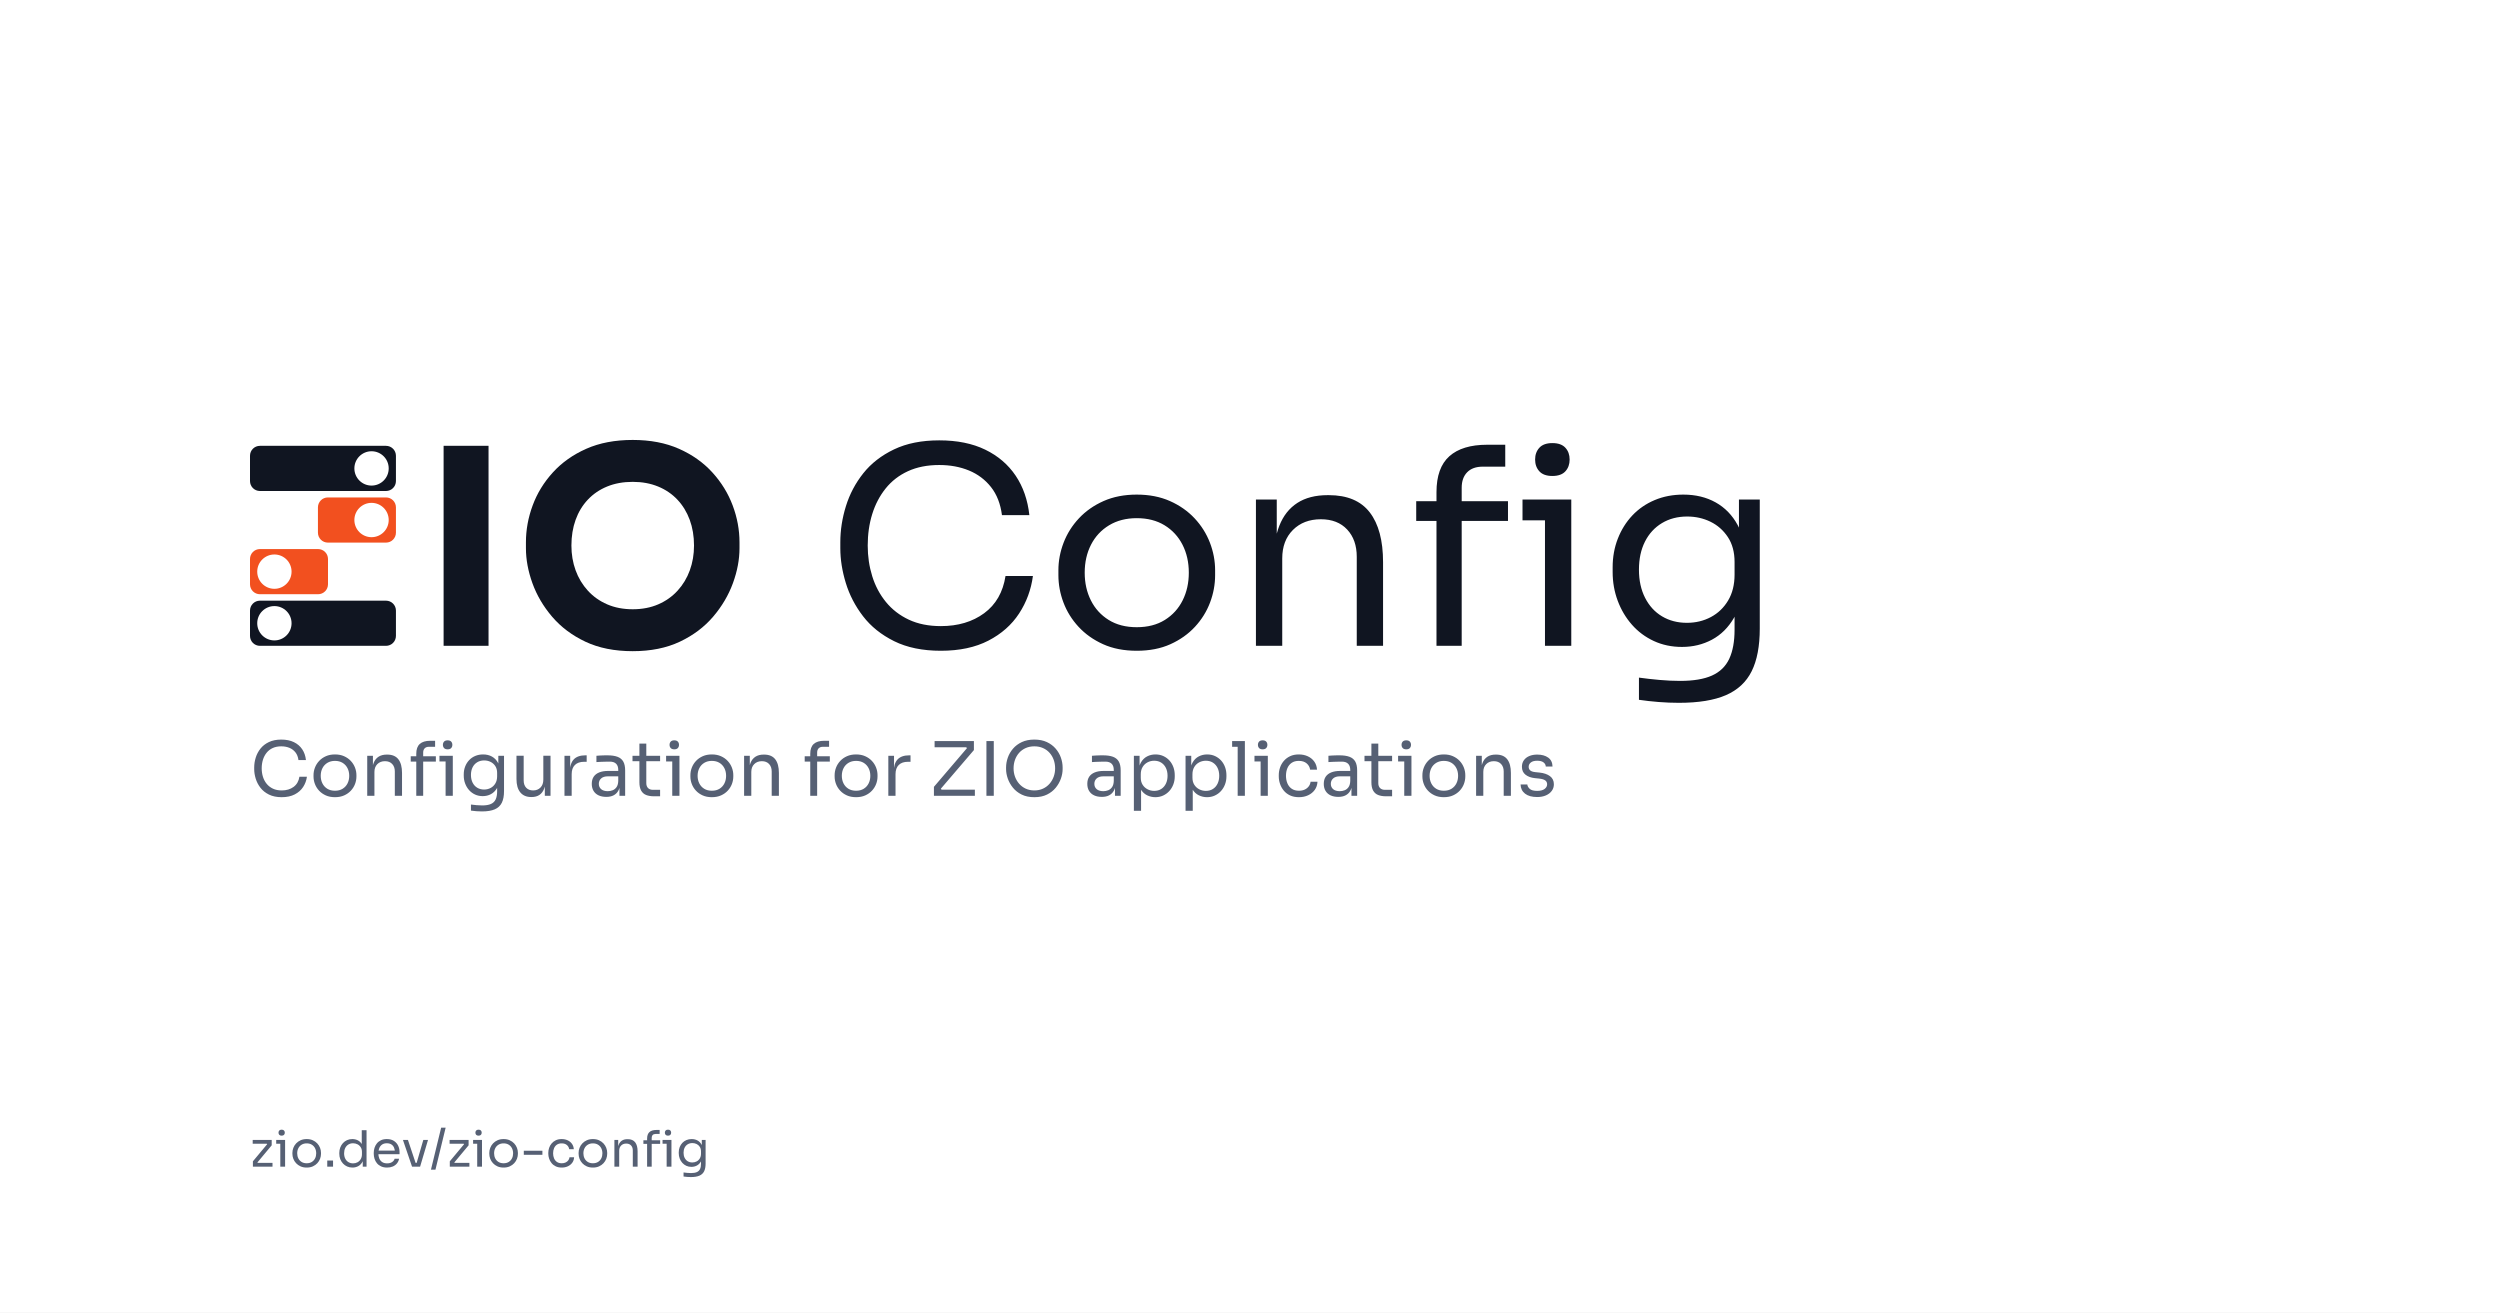
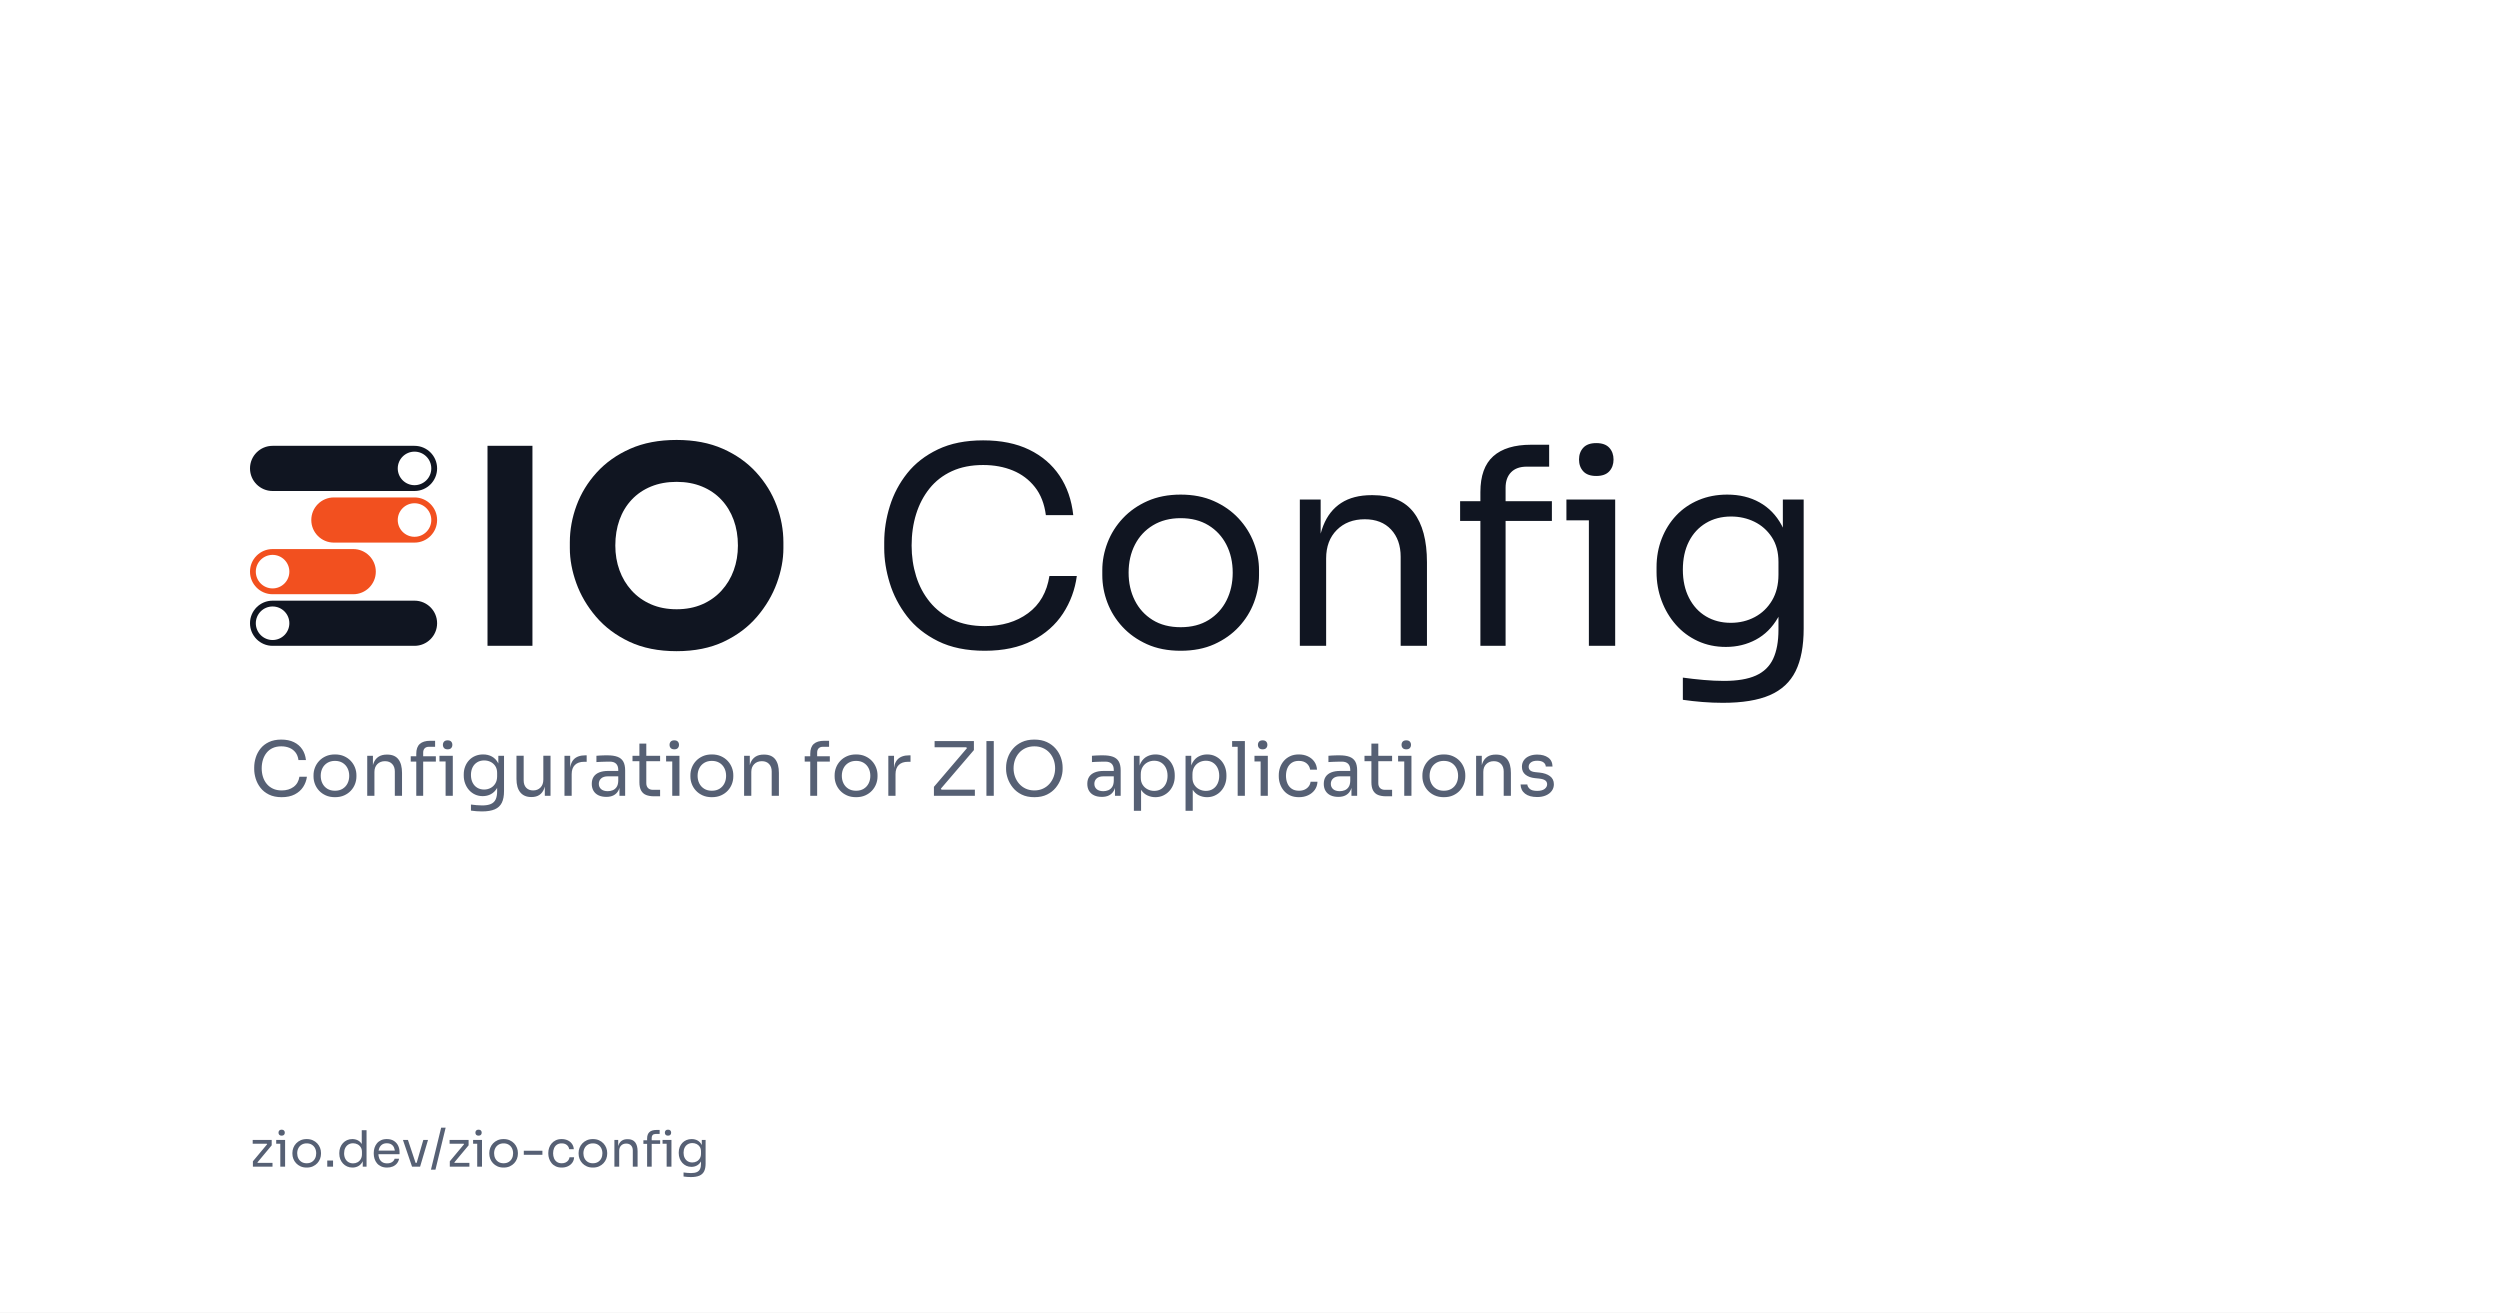
<svg xmlns="http://www.w3.org/2000/svg" width="1200" height="630" viewBox="0 0 1200 630">
  <rect width="100%" height="100%" fill="#FFFFFF" />
  <mask id="z3">
    <rect x="-5000" y="-5000" width="10000" height="10000" fill="#fff" />
-     <circle cx="178.34" cy="224.84" r="8.24" fill="#000" />
-     <circle cx="178.34" cy="249.61" r="8.24" fill="#000" />
-     <circle cx="131.71" cy="274.39" r="8.24" fill="#000" />
-     <circle cx="131.71" cy="299.16" r="8.24" fill="#000" />
+     <circle cx="198.97" cy="224.84" r="8.05" fill="#000" />
+     <circle cx="198.97" cy="249.61" r="8.05" fill="#000" />
+     <circle cx="130.84" cy="274.39" r="8.05" fill="#000" />
+     <circle cx="130.84" cy="299.16" r="8.05" fill="#000" />
  </mask>
  <g mask="url(#z3)">
-     <rect x="120.00" y="214.00" width="70.05" height="21.68" rx="4.77" fill="#101521" />
-     <rect x="152.61" y="238.77" width="37.44" height="21.68" rx="4.77" fill="#F2501F" />
-     <rect x="120.00" y="263.55" width="37.44" height="21.68" rx="4.77" fill="#F2501F" />
-     <rect x="120.00" y="288.32" width="70.05" height="21.68" rx="4.77" fill="#101521" />
+     <rect x="120.00" y="214.00" width="89.81" height="21.68" rx="10.84" fill="#101521" />
+     <rect x="149.42" y="238.77" width="60.39" height="21.68" rx="10.84" fill="#F2501F" />
+     <rect x="120.00" y="263.55" width="60.39" height="21.68" rx="10.84" fill="#F2501F" />
+     <rect x="120.00" y="288.32" width="89.81" height="21.68" rx="10.84" fill="#101521" />
  </g>
-   <path d="M212.931 310.0V214.0H234.498V310.0ZM303.704 312.564Q290.619 312.564 280.986 308.011Q271.353 303.458 265.008 296.011Q258.663 288.564 255.556 279.918Q252.449 271.271 252.449 263.184V260.29Q252.449 251.348 255.671 242.619Q258.893 233.89 265.37 226.773Q271.846 219.655 281.413 215.414Q290.981 211.173 303.704 211.173Q316.328 211.173 325.896 215.414Q335.463 219.655 341.939 226.773Q348.416 233.89 351.687 242.619Q354.959 251.348 354.959 260.29V263.184Q354.959 271.271 351.802 279.918Q348.646 288.564 342.301 296.011Q335.956 303.458 326.323 308.011Q316.69 312.564 303.704 312.564ZM303.704 292.444Q310.542 292.444 315.983 290.077Q321.424 287.71 325.271 283.485Q329.118 279.26 331.123 273.737Q333.128 268.214 333.128 261.868Q333.128 255.129 331.074 249.54Q329.019 243.951 325.172 239.858Q321.326 235.764 315.885 233.529Q310.444 231.293 303.704 231.293Q296.865 231.293 291.424 233.529Q285.983 235.764 282.137 239.858Q278.29 243.951 276.285 249.54Q274.279 255.129 274.279 261.868Q274.279 268.214 276.285 273.737Q278.29 279.26 282.137 283.485Q285.983 287.71 291.424 290.077Q296.865 292.444 303.704 292.444Z" fill="#101521" />
-   <path d="M451.616 312.367Q438.465 312.367 429.194 307.764Q419.923 303.162 414.268 295.797Q408.613 288.433 405.983 279.819Q403.353 271.205 403.353 263.184V260.29Q403.353 251.611 406.049 242.932Q408.745 234.252 414.4 227.151Q420.055 220.049 429.128 215.71Q438.202 211.37 450.827 211.37Q463.715 211.37 472.92 215.841Q482.126 220.312 487.518 228.334Q492.909 236.356 494.093 247.271H480.942Q479.89 239.118 475.682 233.792Q471.474 228.466 465.096 225.836Q458.718 223.205 450.827 223.205Q442.279 223.205 435.835 226.164Q429.391 229.123 425.118 234.449Q420.844 239.775 418.674 246.745Q416.504 253.715 416.504 261.868Q416.504 269.627 418.674 276.597Q420.844 283.567 425.249 288.959Q429.655 294.351 436.23 297.441Q442.805 300.532 451.616 300.532Q463.978 300.532 472.394 294.351Q480.811 288.17 482.652 276.466H495.802Q494.487 286.329 489.161 294.482Q483.835 302.636 474.433 307.501Q465.03 312.367 451.616 312.367ZM545.644 312.367Q536.438 312.367 529.468 309.211Q522.498 306.055 517.698 300.86Q512.898 295.666 510.465 289.222Q508.033 282.778 508.033 276.071V273.704Q508.033 266.997 510.531 260.488Q513.03 253.978 517.896 248.784Q522.761 243.589 529.731 240.499Q536.701 237.408 545.644 237.408Q554.586 237.408 561.556 240.499Q568.526 243.589 573.391 248.784Q578.257 253.978 580.756 260.488Q583.255 266.997 583.255 273.704V276.071Q583.255 282.778 580.822 289.222Q578.389 295.666 573.589 300.86Q568.789 306.055 561.819 309.211Q554.849 312.367 545.644 312.367ZM545.644 301.058Q553.534 301.058 559.123 297.573Q564.712 294.088 567.671 288.17Q570.63 282.252 570.63 274.888Q570.63 267.392 567.605 261.474Q564.581 255.556 558.991 252.137Q553.402 248.718 545.644 248.718Q538.016 248.718 532.361 252.137Q526.707 255.556 523.682 261.474Q520.657 267.392 520.657 274.888Q520.657 282.252 523.616 288.17Q526.575 294.088 532.164 297.573Q537.753 301.058 545.644 301.058ZM602.849 310.0V239.775H612.844V269.89H611.265Q611.265 259.501 614.093 252.334Q616.92 245.167 622.707 241.419Q628.493 237.671 637.304 237.671H637.83Q651.112 237.671 657.49 245.956Q663.868 254.241 663.868 269.89V310.0H651.244V267.26Q651.244 259.107 646.641 254.175Q642.038 249.244 634.016 249.244Q625.731 249.244 620.602 254.373Q615.474 259.501 615.474 268.049V310.0ZM689.512 310.0V236.225Q689.512 224.521 695.693 218.997Q701.874 213.474 713.841 213.474H722.52V223.995H711.737Q706.871 223.995 704.241 226.69Q701.611 229.386 701.611 234.121V310.0ZM679.781 250.033V240.564H723.835V250.033ZM741.589 310.0V239.775H754.213V310.0ZM730.805 249.77V239.775H754.213V249.77ZM745.139 228.466Q740.931 228.466 738.893 226.23Q736.855 223.995 736.855 220.575Q736.855 217.156 738.893 214.921Q740.931 212.685 745.139 212.685Q749.348 212.685 751.386 214.921Q753.424 217.156 753.424 220.575Q753.424 223.995 751.386 226.23Q749.348 228.466 745.139 228.466ZM805.896 337.353Q801.03 337.353 796.098 336.959Q791.167 336.564 786.696 335.907V325.255Q791.43 325.912 796.624 326.373Q801.819 326.833 806.422 326.833Q816.022 326.833 821.742 324.268Q827.463 321.704 830.027 316.247Q832.591 310.789 832.591 302.241V288.827L836.8 278.833Q836.405 289.485 832.328 296.521Q828.252 303.556 821.742 307.041Q815.233 310.526 807.342 310.526Q799.978 310.526 793.863 307.699Q787.748 304.871 783.342 299.874Q778.937 294.877 776.504 288.367Q774.071 281.858 774.071 274.625V272.258Q774.071 264.893 776.57 258.515Q779.068 252.137 783.539 247.403Q788.011 242.668 794.257 240.038Q800.504 237.408 808 237.408Q816.811 237.408 823.518 241.156Q830.224 244.904 834.104 252.071Q837.983 259.238 838.378 269.627L834.696 269.759V239.775H844.69V301.715Q844.69 314.34 840.811 322.164Q836.931 329.989 828.449 333.671Q819.967 337.353 805.896 337.353ZM809.709 298.953Q816.022 298.953 821.216 296.192Q826.411 293.43 829.501 288.236Q832.591 283.041 832.591 275.808V269.759Q832.591 262.658 829.37 257.792Q826.148 252.926 821.019 250.427Q815.89 247.929 809.841 247.929Q803.002 247.929 797.742 251.085Q792.482 254.241 789.589 259.962Q786.696 265.682 786.696 273.441Q786.696 281.2 789.655 286.986Q792.613 292.773 797.808 295.863Q803.002 298.953 809.709 298.953Z" fill="#101521" />
+   <path d="M234.004 310.0V214.0H255.571V310.0ZM324.776 312.564Q311.691 312.564 302.059 308.011Q292.426 303.458 286.08 296.011Q279.735 288.564 276.628 279.918Q273.522 271.271 273.522 263.184V260.29Q273.522 251.348 276.743 242.619Q279.965 233.89 286.442 226.773Q292.919 219.655 302.486 215.414Q312.053 211.173 324.776 211.173Q337.401 211.173 346.968 215.414Q356.535 219.655 363.012 226.773Q369.489 233.89 372.76 242.619Q376.031 251.348 376.031 260.29V263.184Q376.031 271.271 372.875 279.918Q369.719 288.564 363.374 296.011Q357.028 303.458 347.395 308.011Q337.763 312.564 324.776 312.564ZM324.776 292.444Q331.615 292.444 337.056 290.077Q342.497 287.71 346.343 283.485Q350.19 279.26 352.195 273.737Q354.201 268.214 354.201 261.868Q354.201 255.129 352.146 249.54Q350.091 243.951 346.245 239.858Q342.398 235.764 336.957 233.529Q331.516 231.293 324.776 231.293Q317.938 231.293 312.497 233.529Q307.056 235.764 303.209 239.858Q299.363 243.951 297.357 249.54Q295.352 255.129 295.352 261.868Q295.352 268.214 297.357 273.737Q299.363 279.26 303.209 283.485Q307.056 287.71 312.497 290.077Q317.938 292.444 324.776 292.444Z" fill="#101521" />
+   <path d="M472.689 312.367Q459.538 312.367 450.267 307.764Q440.995 303.162 435.341 295.797Q429.686 288.433 427.056 279.819Q424.426 271.205 424.426 263.184V260.29Q424.426 251.611 427.122 242.932Q429.817 234.252 435.472 227.151Q441.127 220.049 450.201 215.71Q459.275 211.37 471.9 211.37Q484.787 211.37 493.993 215.841Q503.198 220.312 508.59 228.334Q513.982 236.356 515.165 247.271H502.015Q500.963 239.118 496.754 233.792Q492.546 228.466 486.168 225.836Q479.79 223.205 471.9 223.205Q463.352 223.205 456.908 226.164Q450.464 229.123 446.19 234.449Q441.916 239.775 439.746 246.745Q437.576 253.715 437.576 261.868Q437.576 269.627 439.746 276.597Q441.916 283.567 446.322 288.959Q450.727 294.351 457.302 297.441Q463.878 300.532 472.689 300.532Q485.05 300.532 493.467 294.351Q501.883 288.17 503.724 276.466H516.875Q515.56 286.329 510.234 294.482Q504.908 302.636 495.505 307.501Q486.102 312.367 472.689 312.367ZM566.716 312.367Q557.511 312.367 550.541 309.211Q543.571 306.055 538.771 300.86Q533.971 295.666 531.538 289.222Q529.105 282.778 529.105 276.071V273.704Q529.105 266.997 531.604 260.488Q534.102 253.978 538.968 248.784Q543.834 243.589 550.804 240.499Q557.774 237.408 566.716 237.408Q575.659 237.408 582.628 240.499Q589.598 243.589 594.464 248.784Q599.33 253.978 601.828 260.488Q604.327 266.997 604.327 273.704V276.071Q604.327 282.778 601.894 289.222Q599.461 295.666 594.661 300.86Q589.861 306.055 582.891 309.211Q575.922 312.367 566.716 312.367ZM566.716 301.058Q574.606 301.058 580.195 297.573Q585.785 294.088 588.743 288.17Q591.702 282.252 591.702 274.888Q591.702 267.392 588.678 261.474Q585.653 255.556 580.064 252.137Q574.475 248.718 566.716 248.718Q559.089 248.718 553.434 252.137Q547.779 255.556 544.754 261.474Q541.73 267.392 541.73 274.888Q541.73 282.252 544.689 288.17Q547.648 294.088 553.237 297.573Q558.826 301.058 566.716 301.058ZM623.922 310.0V239.775H633.916V269.89H632.338Q632.338 259.501 635.165 252.334Q637.993 245.167 643.779 241.419Q649.565 237.671 658.376 237.671H658.902Q672.185 237.671 678.563 245.956Q684.941 254.241 684.941 269.89V310.0H672.316V267.26Q672.316 259.107 667.713 254.175Q663.111 249.244 655.089 249.244Q646.804 249.244 641.675 254.373Q636.546 259.501 636.546 268.049V310.0ZM710.585 310.0V236.225Q710.585 224.521 716.765 218.997Q722.946 213.474 734.913 213.474H743.593V223.995H732.809Q727.943 223.995 725.313 226.69Q722.683 229.386 722.683 234.121V310.0ZM700.853 250.033V240.564H744.908V250.033ZM762.661 310.0V239.775H775.286V310.0ZM751.878 249.77V239.775H775.286V249.77ZM766.212 228.466Q762.004 228.466 759.965 226.23Q757.927 223.995 757.927 220.575Q757.927 217.156 759.965 214.921Q762.004 212.685 766.212 212.685Q770.42 212.685 772.459 214.921Q774.497 217.156 774.497 220.575Q774.497 223.995 772.459 226.23Q770.42 228.466 766.212 228.466ZM826.968 337.353Q822.102 337.353 817.171 336.959Q812.239 336.564 807.768 335.907V325.255Q812.502 325.912 817.697 326.373Q822.891 326.833 827.494 326.833Q837.094 326.833 842.815 324.268Q848.535 321.704 851.1 316.247Q853.664 310.789 853.664 302.241V288.827L857.872 278.833Q857.478 289.485 853.401 296.521Q849.324 303.556 842.815 307.041Q836.305 310.526 828.415 310.526Q821.05 310.526 814.935 307.699Q808.82 304.871 804.415 299.874Q800.009 294.877 797.576 288.367Q795.143 281.858 795.143 274.625V272.258Q795.143 264.893 797.642 258.515Q800.141 252.137 804.612 247.403Q809.083 242.668 815.33 240.038Q821.576 237.408 829.072 237.408Q837.883 237.408 844.59 241.156Q851.297 244.904 855.176 252.071Q859.056 259.238 859.45 269.627L855.768 269.759V239.775H865.763V301.715Q865.763 314.34 861.883 322.164Q858.004 329.989 849.522 333.671Q841.039 337.353 826.968 337.353ZM830.782 298.953Q837.094 298.953 842.289 296.192Q847.483 293.43 850.574 288.236Q853.664 283.041 853.664 275.808V269.759Q853.664 262.658 850.442 257.792Q847.22 252.926 842.091 250.427Q836.963 247.929 830.913 247.929Q824.075 247.929 818.815 251.085Q813.554 254.241 810.661 259.962Q807.768 265.682 807.768 273.441Q807.768 281.2 810.727 286.986Q813.686 292.773 818.88 295.863Q824.075 298.953 830.782 298.953Z" fill="#101521" />
  <path d="M135.228 382.648Q131.628 382.648 129.09 381.388Q126.552 380.128 125.004 378.112Q123.456 376.096 122.736 373.738Q122.016 371.38 122.016 369.184V368.392Q122.016 366.016 122.754 363.64Q123.492 361.264 125.04 359.32Q126.588 357.376 129.072 356.188Q131.556 355.0 135.012 355.0Q138.54 355.0 141.06 356.224Q143.58 357.448 145.056 359.644Q146.532 361.84 146.856 364.828H143.256Q142.968 362.596 141.816 361.138Q140.664 359.68 138.918 358.96Q137.172 358.24 135.012 358.24Q132.672 358.24 130.908 359.05Q129.144 359.86 127.974 361.318Q126.804 362.776 126.21 364.684Q125.616 366.592 125.616 368.824Q125.616 370.948 126.21 372.856Q126.804 374.764 128.01 376.24Q129.216 377.716 131.016 378.562Q132.816 379.408 135.228 379.408Q138.612 379.408 140.916 377.716Q143.22 376.024 143.724 372.82H147.324Q146.964 375.52 145.506 377.752Q144.048 379.984 141.474 381.316Q138.9 382.648 135.228 382.648ZM160.788 382.648Q158.268 382.648 156.36 381.784Q154.452 380.92 153.138 379.498Q151.824 378.076 151.158 376.312Q150.492 374.548 150.492 372.712V372.064Q150.492 370.228 151.176 368.446Q151.86 366.664 153.192 365.242Q154.524 363.82 156.432 362.974Q158.34 362.128 160.788 362.128Q163.236 362.128 165.144 362.974Q167.052 363.82 168.384 365.242Q169.716 366.664 170.4 368.446Q171.084 370.228 171.084 372.064V372.712Q171.084 374.548 170.418 376.312Q169.752 378.076 168.438 379.498Q167.124 380.92 165.216 381.784Q163.308 382.648 160.788 382.648ZM160.788 379.552Q162.948 379.552 164.478 378.598Q166.008 377.644 166.818 376.024Q167.628 374.404 167.628 372.388Q167.628 370.336 166.8 368.716Q165.972 367.096 164.442 366.16Q162.912 365.224 160.788 365.224Q158.7 365.224 157.152 366.16Q155.604 367.096 154.776 368.716Q153.948 370.336 153.948 372.388Q153.948 374.404 154.758 376.024Q155.568 377.644 157.098 378.598Q158.628 379.552 160.788 379.552ZM176.268 382.0V362.776H179.004V371.02H178.572Q178.572 368.176 179.346 366.214Q180.12 364.252 181.704 363.226Q183.288 362.2 185.7 362.2H185.844Q189.48 362.2 191.226 364.468Q192.972 366.736 192.972 371.02V382.0H189.516V370.3Q189.516 368.068 188.256 366.718Q186.996 365.368 184.8 365.368Q182.532 365.368 181.128 366.772Q179.724 368.176 179.724 370.516V382.0ZM199.812 382.0V361.804Q199.812 358.6 201.504 357.088Q203.196 355.576 206.472 355.576H208.848V358.456H205.896Q204.564 358.456 203.844 359.194Q203.124 359.932 203.124 361.228V382.0ZM197.148 365.584V362.992H209.208V365.584ZM213.888 382.0V362.776H217.344V382.0ZM210.936 365.512V362.776H217.344V365.512ZM214.86 359.68Q213.708 359.68 213.15 359.068Q212.592 358.456 212.592 357.52Q212.592 356.584 213.15 355.972Q213.708 355.36 214.86 355.36Q216.012 355.36 216.57 355.972Q217.128 356.584 217.128 357.52Q217.128 358.456 216.57 359.068Q216.012 359.68 214.86 359.68ZM231.312 389.488Q229.98 389.488 228.63 389.38Q227.28 389.272 226.056 389.092V386.176Q227.352 386.356 228.774 386.482Q230.196 386.608 231.456 386.608Q234.084 386.608 235.65 385.906Q237.216 385.204 237.918 383.71Q238.62 382.216 238.62 379.876V376.204L239.772 373.468Q239.664 376.384 238.548 378.31Q237.432 380.236 235.65 381.19Q233.868 382.144 231.708 382.144Q229.692 382.144 228.018 381.37Q226.344 380.596 225.138 379.228Q223.932 377.86 223.266 376.078Q222.6 374.296 222.6 372.316V371.668Q222.6 369.652 223.284 367.906Q223.968 366.16 225.192 364.864Q226.416 363.568 228.126 362.848Q229.836 362.128 231.888 362.128Q234.3 362.128 236.136 363.154Q237.972 364.18 239.034 366.142Q240.096 368.104 240.204 370.948L239.196 370.984V362.776H241.932V379.732Q241.932 383.188 240.87 385.33Q239.808 387.472 237.486 388.48Q235.164 389.488 231.312 389.488ZM232.356 378.976Q234.084 378.976 235.506 378.22Q236.928 377.464 237.774 376.042Q238.62 374.62 238.62 372.64V370.984Q238.62 369.04 237.738 367.708Q236.856 366.376 235.452 365.692Q234.048 365.008 232.392 365.008Q230.52 365.008 229.08 365.872Q227.64 366.736 226.848 368.302Q226.056 369.868 226.056 371.992Q226.056 374.116 226.866 375.7Q227.676 377.284 229.098 378.13Q230.52 378.976 232.356 378.976ZM255 382.576Q251.58 382.576 249.744 380.344Q247.908 378.112 247.908 373.9V362.74H251.364V374.584Q251.364 376.852 252.588 378.13Q253.812 379.408 255.9 379.408Q258.06 379.408 259.428 378.022Q260.796 376.636 260.796 374.224V362.74H264.252V382.0H261.516V373.756H261.948Q261.948 376.6 261.192 378.562Q260.436 380.524 258.942 381.55Q257.448 382.576 255.144 382.576ZM270.948 382.0V362.776H273.684V370.696H273.54Q273.54 366.484 275.394 364.522Q277.248 362.56 280.956 362.56H281.604V365.656H280.38Q277.5 365.656 275.952 367.186Q274.404 368.716 274.404 371.596V382.0ZM297.336 382.0V376.24H296.76V369.58Q296.76 367.6 295.734 366.592Q294.708 365.584 292.728 365.584Q291.612 365.584 290.424 365.62Q289.236 365.656 288.156 365.692Q287.076 365.728 286.284 365.8V362.776Q287.076 362.704 287.958 362.65Q288.84 362.596 289.776 362.578Q290.712 362.56 291.576 362.56Q294.528 362.56 296.4 363.262Q298.272 363.964 299.172 365.548Q300.072 367.132 300.072 369.832V382.0ZM291.036 382.504Q288.876 382.504 287.31 381.766Q285.744 381.028 284.898 379.624Q284.052 378.22 284.052 376.24Q284.052 374.188 284.97 372.82Q285.888 371.452 287.652 370.75Q289.416 370.048 291.9 370.048H297.12V372.64H291.756Q289.668 372.64 288.552 373.648Q287.436 374.656 287.436 376.24Q287.436 377.824 288.552 378.796Q289.668 379.768 291.756 379.768Q292.98 379.768 294.096 379.318Q295.212 378.868 295.95 377.806Q296.688 376.744 296.76 374.872L297.696 376.24Q297.516 378.292 296.706 379.678Q295.896 381.064 294.474 381.784Q293.052 382.504 291.036 382.504ZM313.896 382.216Q311.736 382.216 310.17 381.604Q308.604 380.992 307.758 379.498Q306.912 378.004 306.912 375.448V356.944H310.224V375.88Q310.224 377.428 311.07 378.274Q311.916 379.12 313.464 379.12H316.848V382.216ZM303.6 365.368V362.776H316.848V365.368ZM322.68 382.0V362.776H326.136V382.0ZM319.728 365.512V362.776H326.136V365.512ZM323.652 359.68Q322.5 359.68 321.942 359.068Q321.384 358.456 321.384 357.52Q321.384 356.584 321.942 355.972Q322.5 355.36 323.652 355.36Q324.804 355.36 325.362 355.972Q325.92 356.584 325.92 357.52Q325.92 358.456 325.362 359.068Q324.804 359.68 323.652 359.68ZM341.688 382.648Q339.168 382.648 337.26 381.784Q335.352 380.92 334.038 379.498Q332.724 378.076 332.058 376.312Q331.392 374.548 331.392 372.712V372.064Q331.392 370.228 332.076 368.446Q332.76 366.664 334.092 365.242Q335.424 363.82 337.332 362.974Q339.24 362.128 341.688 362.128Q344.136 362.128 346.044 362.974Q347.952 363.82 349.284 365.242Q350.616 366.664 351.3 368.446Q351.984 370.228 351.984 372.064V372.712Q351.984 374.548 351.318 376.312Q350.652 378.076 349.338 379.498Q348.024 380.92 346.116 381.784Q344.208 382.648 341.688 382.648ZM341.688 379.552Q343.848 379.552 345.378 378.598Q346.908 377.644 347.718 376.024Q348.528 374.404 348.528 372.388Q348.528 370.336 347.7 368.716Q346.872 367.096 345.342 366.16Q343.812 365.224 341.688 365.224Q339.6 365.224 338.052 366.16Q336.504 367.096 335.676 368.716Q334.848 370.336 334.848 372.388Q334.848 374.404 335.658 376.024Q336.468 377.644 337.998 378.598Q339.528 379.552 341.688 379.552ZM357.168 382.0V362.776H359.904V371.02H359.472Q359.472 368.176 360.246 366.214Q361.02 364.252 362.604 363.226Q364.188 362.2 366.6 362.2H366.744Q370.38 362.2 372.126 364.468Q373.872 366.736 373.872 371.02V382.0H370.416V370.3Q370.416 368.068 369.156 366.718Q367.896 365.368 365.7 365.368Q363.432 365.368 362.028 366.772Q360.624 368.176 360.624 370.516V382.0ZM388.92 382.0V361.804Q388.92 358.6 390.612 357.088Q392.304 355.576 395.58 355.576H397.956V358.456H395.004Q393.672 358.456 392.952 359.194Q392.232 359.932 392.232 361.228V382.0ZM386.256 365.584V362.992H398.316V365.584ZM410.916 382.648Q408.396 382.648 406.488 381.784Q404.58 380.92 403.266 379.498Q401.952 378.076 401.286 376.312Q400.62 374.548 400.62 372.712V372.064Q400.62 370.228 401.304 368.446Q401.988 366.664 403.32 365.242Q404.652 363.82 406.56 362.974Q408.468 362.128 410.916 362.128Q413.364 362.128 415.272 362.974Q417.18 363.82 418.512 365.242Q419.844 366.664 420.528 368.446Q421.212 370.228 421.212 372.064V372.712Q421.212 374.548 420.546 376.312Q419.88 378.076 418.566 379.498Q417.252 380.92 415.344 381.784Q413.436 382.648 410.916 382.648ZM410.916 379.552Q413.076 379.552 414.606 378.598Q416.136 377.644 416.946 376.024Q417.756 374.404 417.756 372.388Q417.756 370.336 416.928 368.716Q416.1 367.096 414.57 366.16Q413.04 365.224 410.916 365.224Q408.828 365.224 407.28 366.16Q405.732 367.096 404.904 368.716Q404.076 370.336 404.076 372.388Q404.076 374.404 404.886 376.024Q405.696 377.644 407.226 378.598Q408.756 379.552 410.916 379.552ZM426.396 382.0V362.776H429.132V370.696H428.988Q428.988 366.484 430.842 364.522Q432.696 362.56 436.404 362.56H437.052V365.656H435.828Q432.948 365.656 431.4 367.186Q429.852 368.716 429.852 371.596V382.0ZM448.284 382.0V377.68L464.484 358.708L464.448 359.572L463.512 358.276L464.124 358.672H448.608V355.72H467.472V360.04L451.236 379.012L451.2 378.004L452.352 379.624L451.452 379.048H467.94V382.0ZM473.484 382.0V355.72H477.012V382.0ZM496.488 382.648Q492.96 382.648 490.404 381.388Q487.848 380.128 486.192 378.076Q484.536 376.024 483.726 373.684Q482.916 371.344 482.916 369.184V368.392Q482.916 366.052 483.744 363.676Q484.572 361.3 486.264 359.338Q487.956 357.376 490.494 356.188Q493.032 355.0 496.488 355.0Q499.944 355.0 502.482 356.188Q505.02 357.376 506.712 359.338Q508.404 361.3 509.232 363.676Q510.06 366.052 510.06 368.392V369.184Q510.06 371.344 509.25 373.684Q508.44 376.024 506.784 378.076Q505.128 380.128 502.572 381.388Q500.016 382.648 496.488 382.648ZM496.488 379.408Q498.792 379.408 500.646 378.544Q502.5 377.68 503.796 376.186Q505.092 374.692 505.776 372.802Q506.46 370.912 506.46 368.824Q506.46 366.628 505.776 364.72Q505.092 362.812 503.796 361.354Q502.5 359.896 500.646 359.068Q498.792 358.24 496.488 358.24Q494.184 358.24 492.33 359.068Q490.476 359.896 489.18 361.354Q487.884 362.812 487.2 364.72Q486.516 366.628 486.516 368.824Q486.516 370.912 487.2 372.802Q487.884 374.692 489.18 376.186Q490.476 377.68 492.33 378.544Q494.184 379.408 496.488 379.408ZM535.188 382.0V376.24H534.612V369.58Q534.612 367.6 533.586 366.592Q532.56 365.584 530.58 365.584Q529.464 365.584 528.276 365.62Q527.088 365.656 526.008 365.692Q524.928 365.728 524.136 365.8V362.776Q524.928 362.704 525.81 362.65Q526.692 362.596 527.628 362.578Q528.564 362.56 529.428 362.56Q532.38 362.56 534.252 363.262Q536.124 363.964 537.024 365.548Q537.924 367.132 537.924 369.832V382.0ZM528.888 382.504Q526.728 382.504 525.162 381.766Q523.596 381.028 522.75 379.624Q521.904 378.22 521.904 376.24Q521.904 374.188 522.822 372.82Q523.74 371.452 525.504 370.75Q527.268 370.048 529.752 370.048H534.972V372.64H529.608Q527.52 372.64 526.404 373.648Q525.288 374.656 525.288 376.24Q525.288 377.824 526.404 378.796Q527.52 379.768 529.608 379.768Q530.832 379.768 531.948 379.318Q533.064 378.868 533.802 377.806Q534.54 376.744 534.612 374.872L535.548 376.24Q535.368 378.292 534.558 379.678Q533.748 381.064 532.326 381.784Q530.904 382.504 528.888 382.504ZM544.26 389.2V362.776H546.996V371.092L546.348 371.02Q546.528 367.924 547.662 365.962Q548.796 364.0 550.632 363.064Q552.468 362.128 554.628 362.128Q556.716 362.128 558.426 362.92Q560.136 363.712 561.36 365.08Q562.584 366.448 563.232 368.248Q563.88 370.048 563.88 372.064V372.712Q563.88 374.728 563.196 376.528Q562.512 378.328 561.27 379.696Q560.028 381.064 558.318 381.856Q556.608 382.648 554.556 382.648Q552.504 382.648 550.632 381.748Q548.76 380.848 547.536 378.832Q546.312 376.816 546.132 373.54L547.716 376.42V389.2ZM554.016 379.624Q555.96 379.624 557.4 378.706Q558.84 377.788 559.632 376.15Q560.424 374.512 560.424 372.388Q560.424 370.228 559.632 368.608Q558.84 366.988 557.4 366.07Q555.96 365.152 554.016 365.152Q552.288 365.152 550.812 365.926Q549.336 366.7 548.454 368.158Q547.572 369.616 547.572 371.668V373.324Q547.572 375.304 548.472 376.708Q549.372 378.112 550.848 378.868Q552.324 379.624 554.016 379.624ZM569.064 389.2V362.776H571.8V371.092L571.152 371.02Q571.332 367.924 572.466 365.962Q573.6 364.0 575.436 363.064Q577.272 362.128 579.432 362.128Q581.52 362.128 583.23 362.92Q584.94 363.712 586.164 365.08Q587.388 366.448 588.036 368.248Q588.684 370.048 588.684 372.064V372.712Q588.684 374.728 588.0 376.528Q587.316 378.328 586.074 379.696Q584.832 381.064 583.122 381.856Q581.412 382.648 579.36 382.648Q577.308 382.648 575.436 381.748Q573.564 380.848 572.34 378.832Q571.116 376.816 570.936 373.54L572.52 376.42V389.2ZM578.82 379.624Q580.764 379.624 582.204 378.706Q583.644 377.788 584.436 376.15Q585.228 374.512 585.228 372.388Q585.228 370.228 584.436 368.608Q583.644 366.988 582.204 366.07Q580.764 365.152 578.82 365.152Q577.092 365.152 575.616 365.926Q574.14 366.7 573.258 368.158Q572.376 369.616 572.376 371.668V373.324Q572.376 375.304 573.276 376.708Q574.176 378.112 575.652 378.868Q577.128 379.624 578.82 379.624ZM594.084 382.0V355.72H597.54V382.0ZM591.42 358.456V355.72H597.54V358.456ZM605.1 382.0V362.776H608.556V382.0ZM602.148 365.512V362.776H608.556V365.512ZM606.072 359.68Q604.92 359.68 604.362 359.068Q603.804 358.456 603.804 357.52Q603.804 356.584 604.362 355.972Q604.92 355.36 606.072 355.36Q607.224 355.36 607.782 355.972Q608.34 356.584 608.34 357.52Q608.34 358.456 607.782 359.068Q607.224 359.68 606.072 359.68ZM623.496 382.648Q621.012 382.648 619.194 381.784Q617.376 380.92 616.188 379.462Q615.0 378.004 614.406 376.24Q613.812 374.476 613.812 372.712V372.064Q613.812 370.228 614.406 368.464Q615.0 366.7 616.206 365.278Q617.412 363.856 619.212 362.992Q621.012 362.128 623.424 362.128Q625.836 362.128 627.762 363.028Q629.688 363.928 630.858 365.566Q632.028 367.204 632.172 369.436H628.86Q628.608 367.636 627.204 366.43Q625.8 365.224 623.424 365.224Q621.372 365.224 620.004 366.16Q618.636 367.096 617.952 368.716Q617.268 370.336 617.268 372.388Q617.268 374.368 617.952 376.006Q618.636 377.644 620.022 378.598Q621.408 379.552 623.496 379.552Q625.116 379.552 626.304 378.976Q627.492 378.4 628.212 377.428Q628.932 376.456 629.076 375.232H632.388Q632.28 377.5 631.074 379.156Q629.868 380.812 627.906 381.73Q625.944 382.648 623.496 382.648ZM648.696 382.0V376.24H648.12V369.58Q648.12 367.6 647.094 366.592Q646.068 365.584 644.088 365.584Q642.972 365.584 641.784 365.62Q640.596 365.656 639.516 365.692Q638.436 365.728 637.644 365.8V362.776Q638.436 362.704 639.318 362.65Q640.2 362.596 641.136 362.578Q642.072 362.56 642.936 362.56Q645.888 362.56 647.76 363.262Q649.632 363.964 650.532 365.548Q651.432 367.132 651.432 369.832V382.0ZM642.396 382.504Q640.236 382.504 638.67 381.766Q637.104 381.028 636.258 379.624Q635.412 378.22 635.412 376.24Q635.412 374.188 636.33 372.82Q637.248 371.452 639.012 370.75Q640.776 370.048 643.26 370.048H648.48V372.64H643.116Q641.028 372.64 639.912 373.648Q638.796 374.656 638.796 376.24Q638.796 377.824 639.912 378.796Q641.028 379.768 643.116 379.768Q644.34 379.768 645.456 379.318Q646.572 378.868 647.31 377.806Q648.048 376.744 648.12 374.872L649.056 376.24Q648.876 378.292 648.066 379.678Q647.256 381.064 645.834 381.784Q644.412 382.504 642.396 382.504ZM665.256 382.216Q663.096 382.216 661.53 381.604Q659.964 380.992 659.118 379.498Q658.272 378.004 658.272 375.448V356.944H661.584V375.88Q661.584 377.428 662.43 378.274Q663.276 379.12 664.824 379.12H668.208V382.216ZM654.96 365.368V362.776H668.208V365.368ZM674.04 382.0V362.776H677.496V382.0ZM671.088 365.512V362.776H677.496V365.512ZM675.012 359.68Q673.86 359.68 673.302 359.068Q672.744 358.456 672.744 357.52Q672.744 356.584 673.302 355.972Q673.86 355.36 675.012 355.36Q676.164 355.36 676.722 355.972Q677.28 356.584 677.28 357.52Q677.28 358.456 676.722 359.068Q676.164 359.68 675.012 359.68ZM693.048 382.648Q690.528 382.648 688.62 381.784Q686.712 380.92 685.398 379.498Q684.084 378.076 683.418 376.312Q682.752 374.548 682.752 372.712V372.064Q682.752 370.228 683.436 368.446Q684.12 366.664 685.452 365.242Q686.784 363.82 688.692 362.974Q690.6 362.128 693.048 362.128Q695.496 362.128 697.404 362.974Q699.312 363.82 700.644 365.242Q701.976 366.664 702.66 368.446Q703.344 370.228 703.344 372.064V372.712Q703.344 374.548 702.678 376.312Q702.012 378.076 700.698 379.498Q699.384 380.92 697.476 381.784Q695.568 382.648 693.048 382.648ZM693.048 379.552Q695.208 379.552 696.738 378.598Q698.268 377.644 699.078 376.024Q699.888 374.404 699.888 372.388Q699.888 370.336 699.06 368.716Q698.232 367.096 696.702 366.16Q695.172 365.224 693.048 365.224Q690.96 365.224 689.412 366.16Q687.864 367.096 687.036 368.716Q686.208 370.336 686.208 372.388Q686.208 374.404 687.018 376.024Q687.828 377.644 689.358 378.598Q690.888 379.552 693.048 379.552ZM708.528 382.0V362.776H711.264V371.02H710.832Q710.832 368.176 711.606 366.214Q712.38 364.252 713.964 363.226Q715.548 362.2 717.96 362.2H718.104Q721.74 362.2 723.486 364.468Q725.232 366.736 725.232 371.02V382.0H721.776V370.3Q721.776 368.068 720.516 366.718Q719.256 365.368 717.06 365.368Q714.792 365.368 713.388 366.772Q711.984 368.176 711.984 370.516V382.0ZM737.868 382.576Q734.088 382.576 732.018 380.956Q729.948 379.336 729.876 376.528H733.116Q733.188 377.644 734.25 378.634Q735.312 379.624 737.868 379.624Q740.172 379.624 741.396 378.706Q742.62 377.788 742.62 376.456Q742.62 375.268 741.72 374.602Q740.82 373.936 738.804 373.72L736.716 373.504Q733.98 373.216 732.252 371.866Q730.524 370.516 730.524 368.068Q730.524 366.232 731.46 364.918Q732.396 363.604 734.052 362.902Q735.708 362.2 737.868 362.2Q741.108 362.2 743.124 363.64Q745.14 365.08 745.212 367.924H741.972Q741.936 366.772 740.91 365.962Q739.884 365.152 737.868 365.152Q735.852 365.152 734.808 365.98Q733.764 366.808 733.764 368.068Q733.764 369.148 734.502 369.796Q735.24 370.444 736.932 370.624L739.02 370.84Q742.116 371.164 743.988 372.55Q745.86 373.936 745.86 376.456Q745.86 378.256 744.834 379.642Q743.808 381.028 742.008 381.802Q740.208 382.576 737.868 382.576Z" fill="#566074" />
  <path d="M121.392 560.0V557.432L128.376 549.056V549.44L127.992 548.864L128.304 549.008H121.296V547.184H130.416V549.752L123.432 558.128V557.792L123.864 558.392L123.528 558.176H130.8V560.0ZM134.544 560.0V547.184H136.848V560.0ZM132.576 549.008V547.184H136.848V549.008ZM135.192 545.12Q134.424 545.12 134.052 544.712Q133.68 544.304 133.68 543.68Q133.68 543.056 134.052 542.648Q134.424 542.24 135.192 542.24Q135.96 542.24 136.332 542.648Q136.704 543.056 136.704 543.68Q136.704 544.304 136.332 544.712Q135.96 545.12 135.192 545.12ZM147.216 560.432Q145.536 560.432 144.264 559.856Q142.992 559.28 142.116 558.332Q141.24 557.384 140.796 556.208Q140.352 555.032 140.352 553.808V553.376Q140.352 552.152 140.808 550.964Q141.264 549.776 142.152 548.828Q143.04 547.88 144.312 547.316Q145.584 546.752 147.216 546.752Q148.848 546.752 150.12 547.316Q151.392 547.88 152.28 548.828Q153.168 549.776 153.624 550.964Q154.08 552.152 154.08 553.376V553.808Q154.08 555.032 153.636 556.208Q153.192 557.384 152.316 558.332Q151.44 559.28 150.168 559.856Q148.896 560.432 147.216 560.432ZM147.216 558.368Q148.656 558.368 149.676 557.732Q150.696 557.096 151.236 556.016Q151.776 554.936 151.776 553.592Q151.776 552.224 151.224 551.144Q150.672 550.064 149.652 549.44Q148.632 548.816 147.216 548.816Q145.824 548.816 144.792 549.44Q143.76 550.064 143.208 551.144Q142.656 552.224 142.656 553.592Q142.656 554.936 143.196 556.016Q143.736 557.096 144.756 557.732Q145.776 558.368 147.216 558.368ZM157.08 560.0V557.072H159.864V560.0ZM169.176 560.432Q167.808 560.432 166.656 559.928Q165.504 559.424 164.652 558.512Q163.8 557.6 163.332 556.4Q162.864 555.2 162.864 553.808V553.376Q162.864 552.008 163.32 550.808Q163.776 549.608 164.604 548.696Q165.432 547.784 166.572 547.268Q167.712 546.752 169.104 546.752Q170.568 546.752 171.768 547.364Q172.968 547.976 173.736 549.272Q174.504 550.568 174.6 552.632L173.64 551.096V542.48H175.944V560.0H174.12V554.312H174.792Q174.696 556.496 173.88 557.852Q173.064 559.208 171.828 559.82Q170.592 560.432 169.176 560.432ZM169.488 558.416Q170.664 558.416 171.624 557.888Q172.584 557.36 173.16 556.364Q173.736 555.368 173.736 554.024V552.92Q173.736 551.6 173.148 550.676Q172.56 549.752 171.588 549.26Q170.616 548.768 169.464 548.768Q168.192 548.768 167.22 549.368Q166.248 549.968 165.708 551.048Q165.168 552.128 165.168 553.592Q165.168 555.056 165.72 556.148Q166.272 557.24 167.256 557.828Q168.24 558.416 169.488 558.416ZM185.808 560.432Q184.128 560.432 182.904 559.856Q181.68 559.28 180.912 558.332Q180.144 557.384 179.772 556.208Q179.4 555.032 179.4 553.808V553.376Q179.4 552.128 179.772 550.952Q180.144 549.776 180.912 548.828Q181.68 547.88 182.868 547.316Q184.056 546.752 185.664 546.752Q187.752 546.752 189.108 547.652Q190.464 548.552 191.124 549.968Q191.784 551.384 191.784 552.992V554.024H180.408V552.296H190.104L189.576 553.232Q189.576 551.864 189.144 550.868Q188.712 549.872 187.848 549.32Q186.984 548.768 185.664 548.768Q184.296 548.768 183.396 549.392Q182.496 550.016 182.052 551.096Q181.608 552.176 181.608 553.592Q181.608 554.96 182.052 556.052Q182.496 557.144 183.432 557.78Q184.368 558.416 185.808 558.416Q187.32 558.416 188.268 557.744Q189.216 557.072 189.408 556.184H191.568Q191.304 557.504 190.512 558.464Q189.72 559.424 188.52 559.928Q187.32 560.432 185.808 560.432ZM197.784 560.0 193.416 547.184H195.816L200.088 560.0ZM198.36 560.0V558.176H201.144V560.0ZM199.464 560.0 203.184 547.184H205.44L201.648 560.0ZM206.856 561.44 211.752 541.28H213.912L209.016 561.44ZM215.904 560.0V557.432L222.888 549.056V549.44L222.504 548.864L222.816 549.008H215.808V547.184H224.928V549.752L217.944 558.128V557.792L218.376 558.392L218.04 558.176H225.312V560.0ZM229.056 560.0V547.184H231.36V560.0ZM227.088 549.008V547.184H231.36V549.008ZM229.704 545.12Q228.936 545.12 228.564 544.712Q228.192 544.304 228.192 543.68Q228.192 543.056 228.564 542.648Q228.936 542.24 229.704 542.24Q230.472 542.24 230.844 542.648Q231.216 543.056 231.216 543.68Q231.216 544.304 230.844 544.712Q230.472 545.12 229.704 545.12ZM241.728 560.432Q240.048 560.432 238.776 559.856Q237.504 559.28 236.628 558.332Q235.752 557.384 235.308 556.208Q234.864 555.032 234.864 553.808V553.376Q234.864 552.152 235.32 550.964Q235.776 549.776 236.664 548.828Q237.552 547.88 238.824 547.316Q240.096 546.752 241.728 546.752Q243.36 546.752 244.632 547.316Q245.904 547.88 246.792 548.828Q247.68 549.776 248.136 550.964Q248.592 552.152 248.592 553.376V553.808Q248.592 555.032 248.148 556.208Q247.704 557.384 246.828 558.332Q245.952 559.28 244.68 559.856Q243.408 560.432 241.728 560.432ZM241.728 558.368Q243.168 558.368 244.188 557.732Q245.208 557.096 245.748 556.016Q246.288 554.936 246.288 553.592Q246.288 552.224 245.736 551.144Q245.184 550.064 244.164 549.44Q243.144 548.816 241.728 548.816Q240.336 548.816 239.304 549.44Q238.272 550.064 237.72 551.144Q237.168 552.224 237.168 553.592Q237.168 554.936 237.708 556.016Q238.248 557.096 239.268 557.732Q240.288 558.368 241.728 558.368ZM251.424 554.312V552.344H260.352V554.312ZM269.64 560.432Q267.984 560.432 266.772 559.856Q265.56 559.28 264.768 558.308Q263.976 557.336 263.58 556.16Q263.184 554.984 263.184 553.808V553.376Q263.184 552.152 263.58 550.976Q263.976 549.8 264.78 548.852Q265.584 547.904 266.784 547.328Q267.984 546.752 269.592 546.752Q271.2 546.752 272.484 547.352Q273.768 547.952 274.548 549.044Q275.328 550.136 275.424 551.624H273.216Q273.048 550.424 272.112 549.62Q271.176 548.816 269.592 548.816Q268.224 548.816 267.312 549.44Q266.4 550.064 265.944 551.144Q265.488 552.224 265.488 553.592Q265.488 554.912 265.944 556.004Q266.4 557.096 267.324 557.732Q268.248 558.368 269.64 558.368Q270.72 558.368 271.512 557.984Q272.304 557.6 272.784 556.952Q273.264 556.304 273.36 555.488H275.568Q275.496 557.0 274.692 558.104Q273.888 559.208 272.58 559.82Q271.272 560.432 269.64 560.432ZM284.592 560.432Q282.912 560.432 281.64 559.856Q280.368 559.28 279.492 558.332Q278.616 557.384 278.172 556.208Q277.728 555.032 277.728 553.808V553.376Q277.728 552.152 278.184 550.964Q278.64 549.776 279.528 548.828Q280.416 547.88 281.688 547.316Q282.96 546.752 284.592 546.752Q286.224 546.752 287.496 547.316Q288.768 547.88 289.656 548.828Q290.544 549.776 291 550.964Q291.456 552.152 291.456 553.376V553.808Q291.456 555.032 291.012 556.208Q290.568 557.384 289.692 558.332Q288.816 559.28 287.544 559.856Q286.272 560.432 284.592 560.432ZM284.592 558.368Q286.032 558.368 287.052 557.732Q288.072 557.096 288.612 556.016Q289.152 554.936 289.152 553.592Q289.152 552.224 288.6 551.144Q288.048 550.064 287.028 549.44Q286.008 548.816 284.592 548.816Q283.2 548.816 282.168 549.44Q281.136 550.064 280.584 551.144Q280.032 552.224 280.032 553.592Q280.032 554.936 280.572 556.016Q281.112 557.096 282.132 557.732Q283.152 558.368 284.592 558.368ZM294.912 560.0V547.184H296.736V552.68H296.448Q296.448 550.784 296.964 549.476Q297.48 548.168 298.536 547.484Q299.592 546.8 301.2 546.8H301.296Q303.72 546.8 304.884 548.312Q306.048 549.824 306.048 552.68V560.0H303.744V552.2Q303.744 550.712 302.904 549.812Q302.064 548.912 300.6 548.912Q299.088 548.912 298.152 549.848Q297.216 550.784 297.216 552.344V560.0ZM310.608 560.0V546.536Q310.608 544.4 311.736 543.392Q312.864 542.384 315.048 542.384H316.632V544.304H314.664Q313.776 544.304 313.296 544.796Q312.816 545.288 312.816 546.152V560.0ZM308.832 549.056V547.328H316.872V549.056ZM319.992 560.0V547.184H322.296V560.0ZM318.024 549.008V547.184H322.296V549.008ZM320.64 545.12Q319.872 545.12 319.5 544.712Q319.128 544.304 319.128 543.68Q319.128 543.056 319.5 542.648Q319.872 542.24 320.64 542.24Q321.408 542.24 321.78 542.648Q322.152 543.056 322.152 543.68Q322.152 544.304 321.78 544.712Q321.408 545.12 320.64 545.12ZM331.608 564.992Q330.72 564.992 329.82 564.92Q328.92 564.848 328.104 564.728V562.784Q328.968 562.904 329.916 562.988Q330.864 563.072 331.704 563.072Q333.456 563.072 334.5 562.604Q335.544 562.136 336.012 561.14Q336.48 560.144 336.48 558.584V556.136L337.248 554.312Q337.176 556.256 336.432 557.54Q335.688 558.824 334.5 559.46Q333.312 560.096 331.872 560.096Q330.528 560.096 329.412 559.58Q328.296 559.064 327.492 558.152Q326.688 557.24 326.244 556.052Q325.8 554.864 325.8 553.544V553.112Q325.8 551.768 326.256 550.604Q326.712 549.44 327.528 548.576Q328.344 547.712 329.484 547.232Q330.624 546.752 331.992 546.752Q333.6 546.752 334.824 547.436Q336.048 548.12 336.756 549.428Q337.464 550.736 337.536 552.632L336.864 552.656V547.184H338.688V558.488Q338.688 560.792 337.98 562.22Q337.272 563.648 335.724 564.32Q334.176 564.992 331.608 564.992ZM332.304 557.984Q333.456 557.984 334.404 557.48Q335.352 556.976 335.916 556.028Q336.48 555.08 336.48 553.76V552.656Q336.48 551.36 335.892 550.472Q335.304 549.584 334.368 549.128Q333.432 548.672 332.328 548.672Q331.08 548.672 330.12 549.248Q329.16 549.824 328.632 550.868Q328.104 551.912 328.104 553.328Q328.104 554.744 328.644 555.8Q329.184 556.856 330.132 557.42Q331.08 557.984 332.304 557.984Z" fill="#566074" />
</svg>
